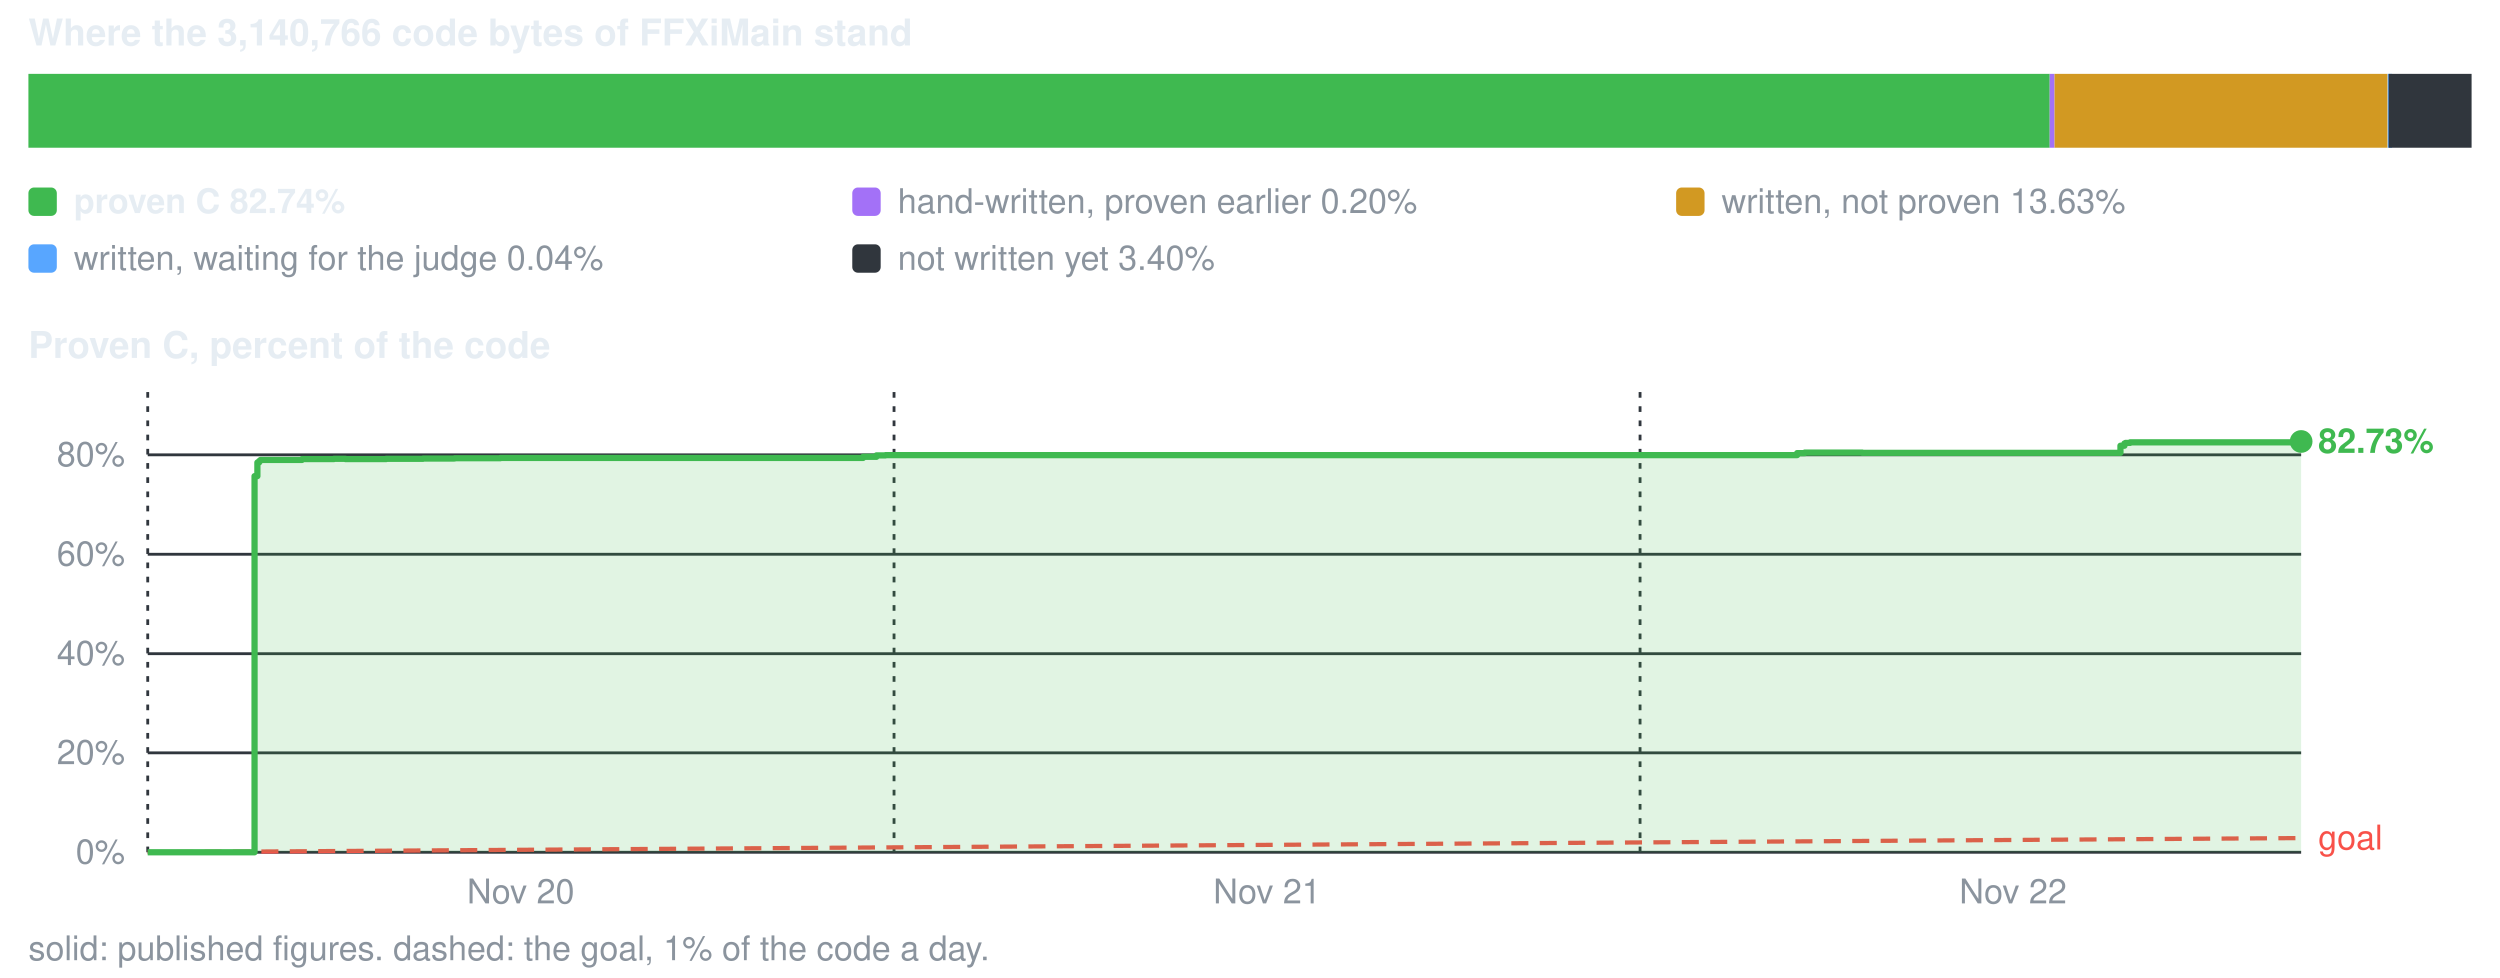
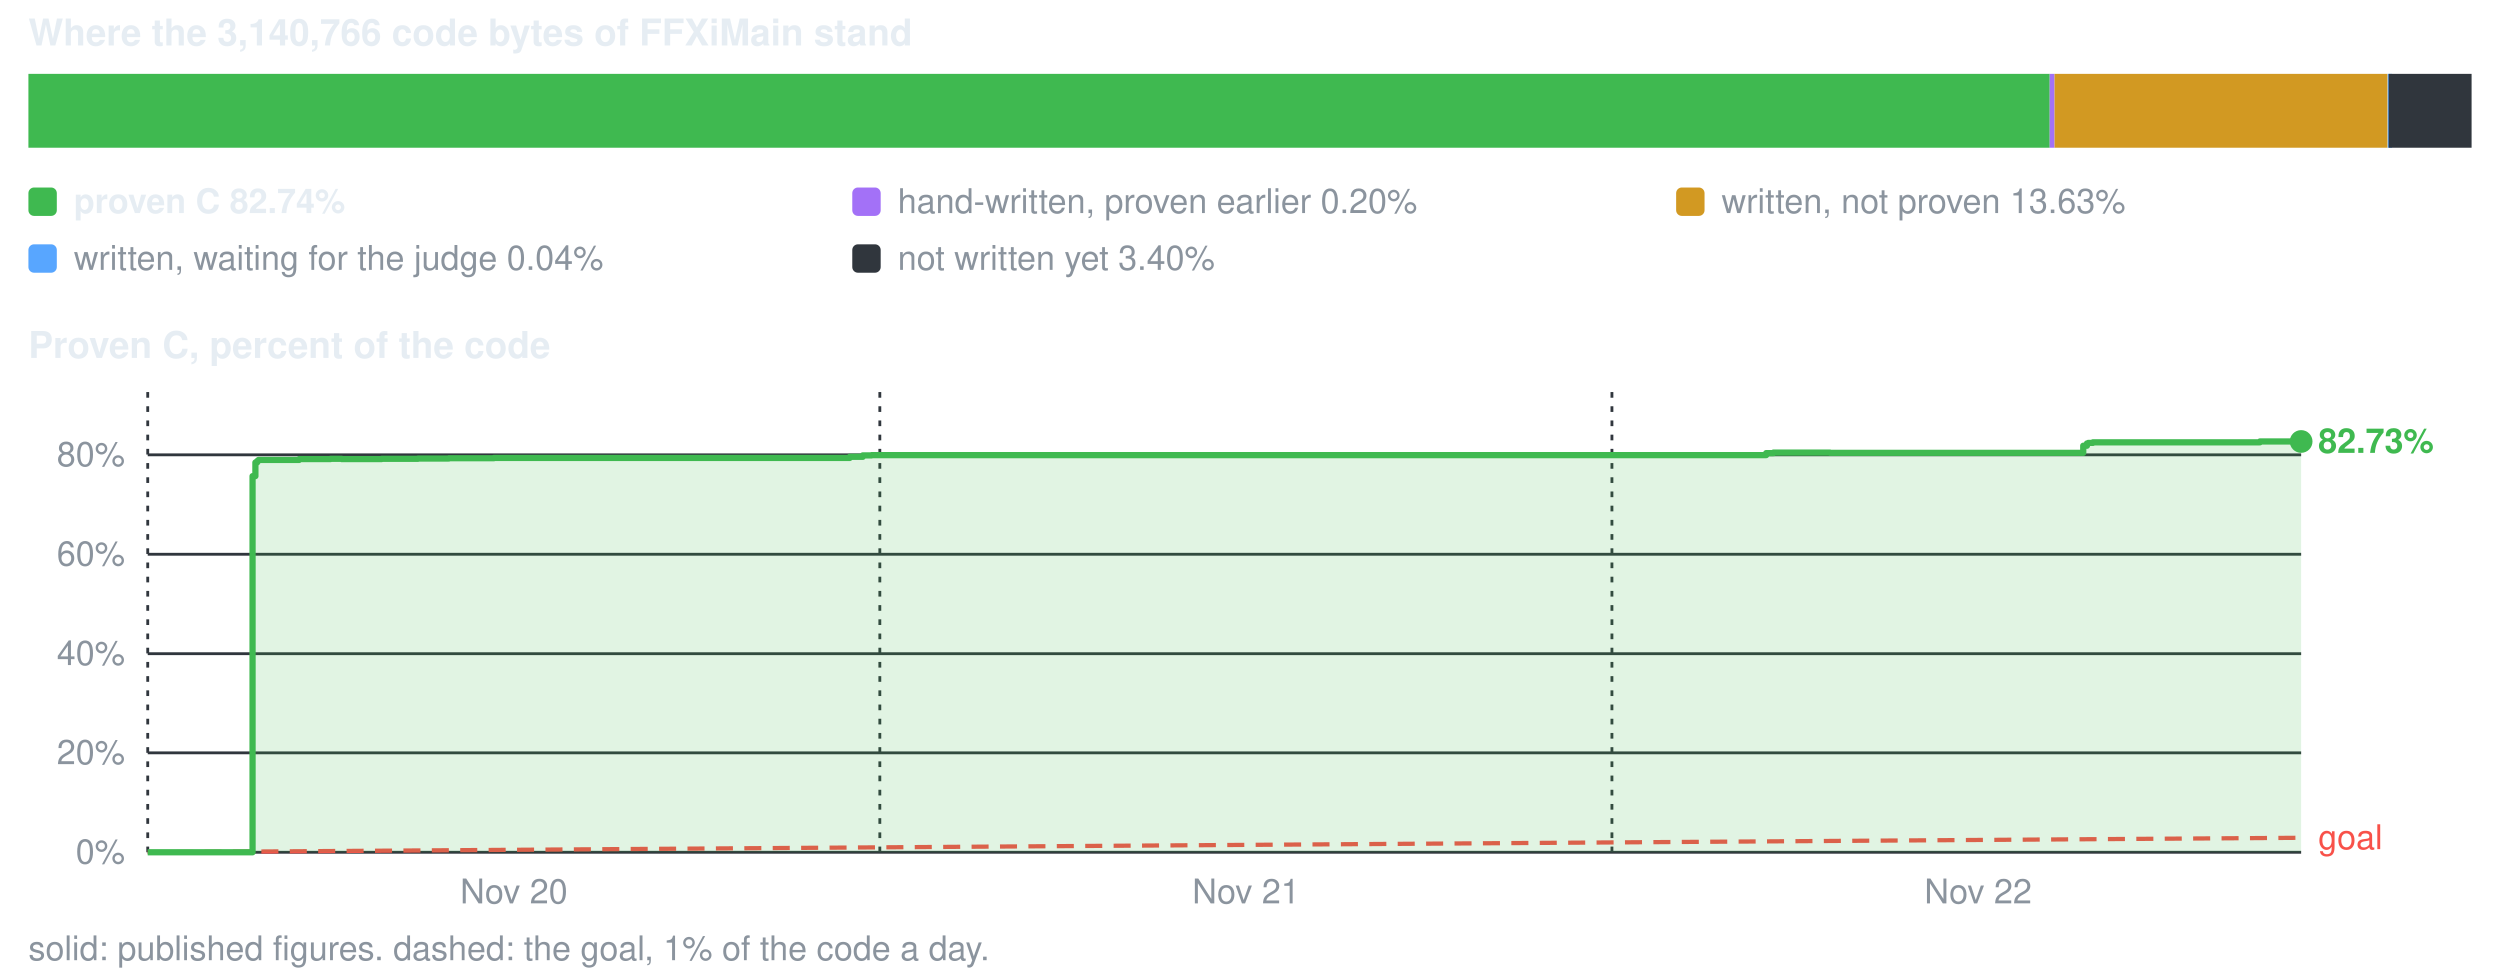
<svg xmlns="http://www.w3.org/2000/svg" viewBox="0 0 880 344" width="880" height="344" role="img" aria-label="conversion progress">
  <style>text{font-family:-apple-system,BlinkMacSystemFont,'Segoe UI',Helvetica,Arial,sans-serif;font-size:12px;fill:#8b949e}.s{fill:#e6edf3;font-weight:600}.b{font-size:13px}</style>
  <text x="10" y="16" class="s b">Where the 3,140,766 code bytes of FFXiMain stand</text>
  <rect x="10.0" y="26" width="711.5" height="26" fill="#3fb950" />
  <rect x="721.5" y="26" width="1.7" height="26" fill="#a371f7" />
  <rect x="723.2" y="26" width="117.2" height="26" fill="#d29922" />
  <rect x="840.5" y="26" width="1.5" height="26" fill="#58a6ff" />
  <rect x="840.8" y="26" width="29.2" height="26" fill="#30363d" />
  <rect x="10" y="66" width="10" height="10" rx="2" fill="#3fb950" />
  <text x="26" y="75" class="s">proven C 82.74%</text>
  <rect x="300" y="66" width="10" height="10" rx="2" fill="#a371f7" />
  <text x="316" y="75">hand-written, proven earlier 0.20%</text>
  <rect x="590" y="66" width="10" height="10" rx="2" fill="#d29922" />
  <text x="606" y="75">written, not proven 13.63%</text>
  <rect x="10" y="86" width="10" height="10" rx="2" fill="#58a6ff" />
  <text x="26" y="95">written, waiting for the judge 0.04%</text>
  <rect x="300" y="86" width="10" height="10" rx="2" fill="#30363d" />
  <text x="316" y="95">not written yet 3.40%</text>
  <text x="10" y="126" class="s b">Proven C, percent of the code</text>
  <line x1="52" y1="300.0" x2="810" y2="300.0" stroke="#30363d" stroke-width="1" />
  <text x="44" y="304.0" text-anchor="end">0%</text>
  <line x1="52" y1="265.0" x2="810" y2="265.0" stroke="#30363d" stroke-width="1" />
  <text x="44" y="269.0" text-anchor="end">20%</text>
  <line x1="52" y1="230.1" x2="810" y2="230.1" stroke="#30363d" stroke-width="1" />
  <text x="44" y="234.1" text-anchor="end">40%</text>
  <line x1="52" y1="195.1" x2="810" y2="195.1" stroke="#30363d" stroke-width="1" />
  <text x="44" y="199.1" text-anchor="end">60%</text>
  <line x1="52" y1="160.1" x2="810" y2="160.1" stroke="#30363d" stroke-width="1" />
  <text x="44" y="164.1" text-anchor="end">80%</text>
  <line x1="52.0" y1="138" x2="52.0" y2="300" stroke="#30363d" stroke-width="1" stroke-dasharray="2 3" />
-   <text x="183.3" y="318" text-anchor="middle">Nov 20</text>
-   <line x1="314.7" y1="138" x2="314.7" y2="300" stroke="#30363d" stroke-width="1" stroke-dasharray="2 3" />
-   <text x="446.0" y="318" text-anchor="middle">Nov 21</text>
-   <line x1="577.3" y1="138" x2="577.3" y2="300" stroke="#30363d" stroke-width="1" stroke-dasharray="2 3" />
-   <text x="708.6" y="318" text-anchor="middle">Nov 22</text>
-   <line x1="52.0" y1="300.0" x2="810.0" y2="295.0" stroke="#f85149" stroke-width="1.5" stroke-dasharray="6 4" />
-   <text x="816.0" y="299.0" style="fill:#f85149">goal</text>
-   <path d="M52.0 300.0 H89.6 V167.6 H90.6 V162.8 H91.2 V162.3 H91.5 V162.2 H91.7 V161.9 H91.8 V161.9 H106.3 V161.6 H111.5 V161.6 H117.5 V161.5 H117.6 V161.5 H121.6 V161.6 H130.0 V161.6 H135.9 V161.5 H142.1 V161.5 H148.9 V161.4 H160.0 V161.3 H176.1 V161.2 H197.1 V161.2 H303.8 V160.8 H304.1 V160.8 H308.5 V160.3 H311.7 V160.2 H317.6 V160.2 H629.9 V160.2 H632.6 V159.5 H632.8 V159.5 H632.9 V159.5 H635.3 V159.3 H638.4 V159.3 H655.5 V159.4 H746.4 V156.9 H747.8 V156.1 H748.2 V155.9 H748.4 V155.9 H748.4 V155.9 H749.8 V155.7 H758.8 V155.7 H809.8 V155.4 H810.0 V155.4 H810.0 V155.4 V300.0 H52.0 Z" fill="#3fb950" fill-opacity="0.16" />
-   <path d="M52.0 300.0 H89.6 V167.6 H90.6 V162.8 H91.2 V162.3 H91.5 V162.2 H91.7 V161.9 H91.8 V161.9 H106.3 V161.6 H111.5 V161.6 H117.5 V161.5 H117.6 V161.5 H121.6 V161.6 H130.0 V161.6 H135.9 V161.5 H142.1 V161.5 H148.9 V161.4 H160.0 V161.3 H176.1 V161.2 H197.1 V161.2 H303.8 V160.8 H304.1 V160.8 H308.5 V160.3 H311.7 V160.2 H317.6 V160.2 H629.9 V160.2 H632.6 V159.5 H632.8 V159.5 H632.9 V159.5 H635.3 V159.3 H638.4 V159.3 H655.5 V159.4 H746.4 V156.9 H747.8 V156.1 H748.2 V155.9 H748.4 V155.9 H748.4 V155.9 H749.8 V155.7 H758.8 V155.7 H809.8 V155.4 H810.0 V155.4 H810.0 V155.4" fill="none" stroke="#3fb950" stroke-width="2.2" stroke-linejoin="round" />
+   <text x="180.9" y="318" text-anchor="middle">Nov 20</text>
+   <line x1="309.7" y1="138" x2="309.7" y2="300" stroke="#30363d" stroke-width="1" stroke-dasharray="2 3" />
+   <text x="438.6" y="318" text-anchor="middle">Nov 21</text>
+   <line x1="567.4" y1="138" x2="567.4" y2="300" stroke="#30363d" stroke-width="1" stroke-dasharray="2 3" />
+   <text x="696.3" y="318" text-anchor="middle">Nov 22</text>
+   <line x1="52.0" y1="300.0" x2="810.0" y2="294.9" stroke="#f85149" stroke-width="1.5" stroke-dasharray="6 4" />
+   <text x="816.0" y="298.9" style="fill:#f85149">goal</text>
+   <path d="M52.0 300.0 H88.9 V167.6 H89.9 V162.8 H90.5 V162.3 H90.8 V162.2 H91.0 V161.9 H91.0 V161.9 H105.3 V161.6 H110.4 V161.6 H116.3 V161.5 H116.3 V161.5 H120.3 V161.6 H128.6 V161.6 H134.3 V161.5 H140.4 V161.5 H147.1 V161.4 H158.0 V161.3 H173.8 V161.2 H194.4 V161.2 H299.1 V160.8 H299.3 V160.8 H303.7 V160.3 H306.8 V160.2 H312.6 V160.2 H619.0 V160.2 H621.7 V159.5 H621.8 V159.5 H622.0 V159.5 H624.3 V159.3 H627.4 V159.3 H644.1 V159.4 H733.3 V156.9 H734.6 V156.1 H735.1 V155.9 H735.2 V155.9 H735.3 V155.9 H736.7 V155.7 H745.5 V155.7 H795.5 V155.4 H795.7 V155.4 H795.7 V155.4 H810.0 V155.4 V300.0 H52.0 Z" fill="#3fb950" fill-opacity="0.16" />
+   <path d="M52.0 300.0 H88.9 V167.6 H89.9 V162.8 H90.5 V162.3 H90.8 V162.2 H91.0 V161.9 H91.0 V161.9 H105.3 V161.6 H110.4 V161.6 H116.3 V161.5 H116.3 V161.5 H120.3 V161.6 H128.6 V161.6 H134.3 V161.5 H140.4 V161.5 H147.1 V161.4 H158.0 V161.3 H173.8 V161.2 H194.4 V161.2 H299.1 V160.8 H299.3 V160.8 H303.7 V160.3 H306.8 V160.2 H312.6 V160.2 H619.0 V160.2 H621.7 V159.5 H621.8 V159.5 H622.0 V159.5 H624.3 V159.3 H627.4 V159.3 H644.1 V159.4 H733.3 V156.9 H734.6 V156.1 H735.1 V155.9 H735.2 V155.9 H735.3 V155.9 H736.7 V155.7 H745.5 V155.7 H795.5 V155.4 H795.7 V155.4 H795.7 V155.4 H810.0 V155.4" fill="none" stroke="#3fb950" stroke-width="2.2" stroke-linejoin="round" />
  <circle cx="810.0" cy="155.4" r="4" fill="#3fb950" />
  <text x="816.0" y="159.4" class="s" style="fill:#3fb950">82.73%</text>
  <text x="10" y="338">solid: published figures. dashed: the goal, 1% of the code a day.</text>
</svg>
